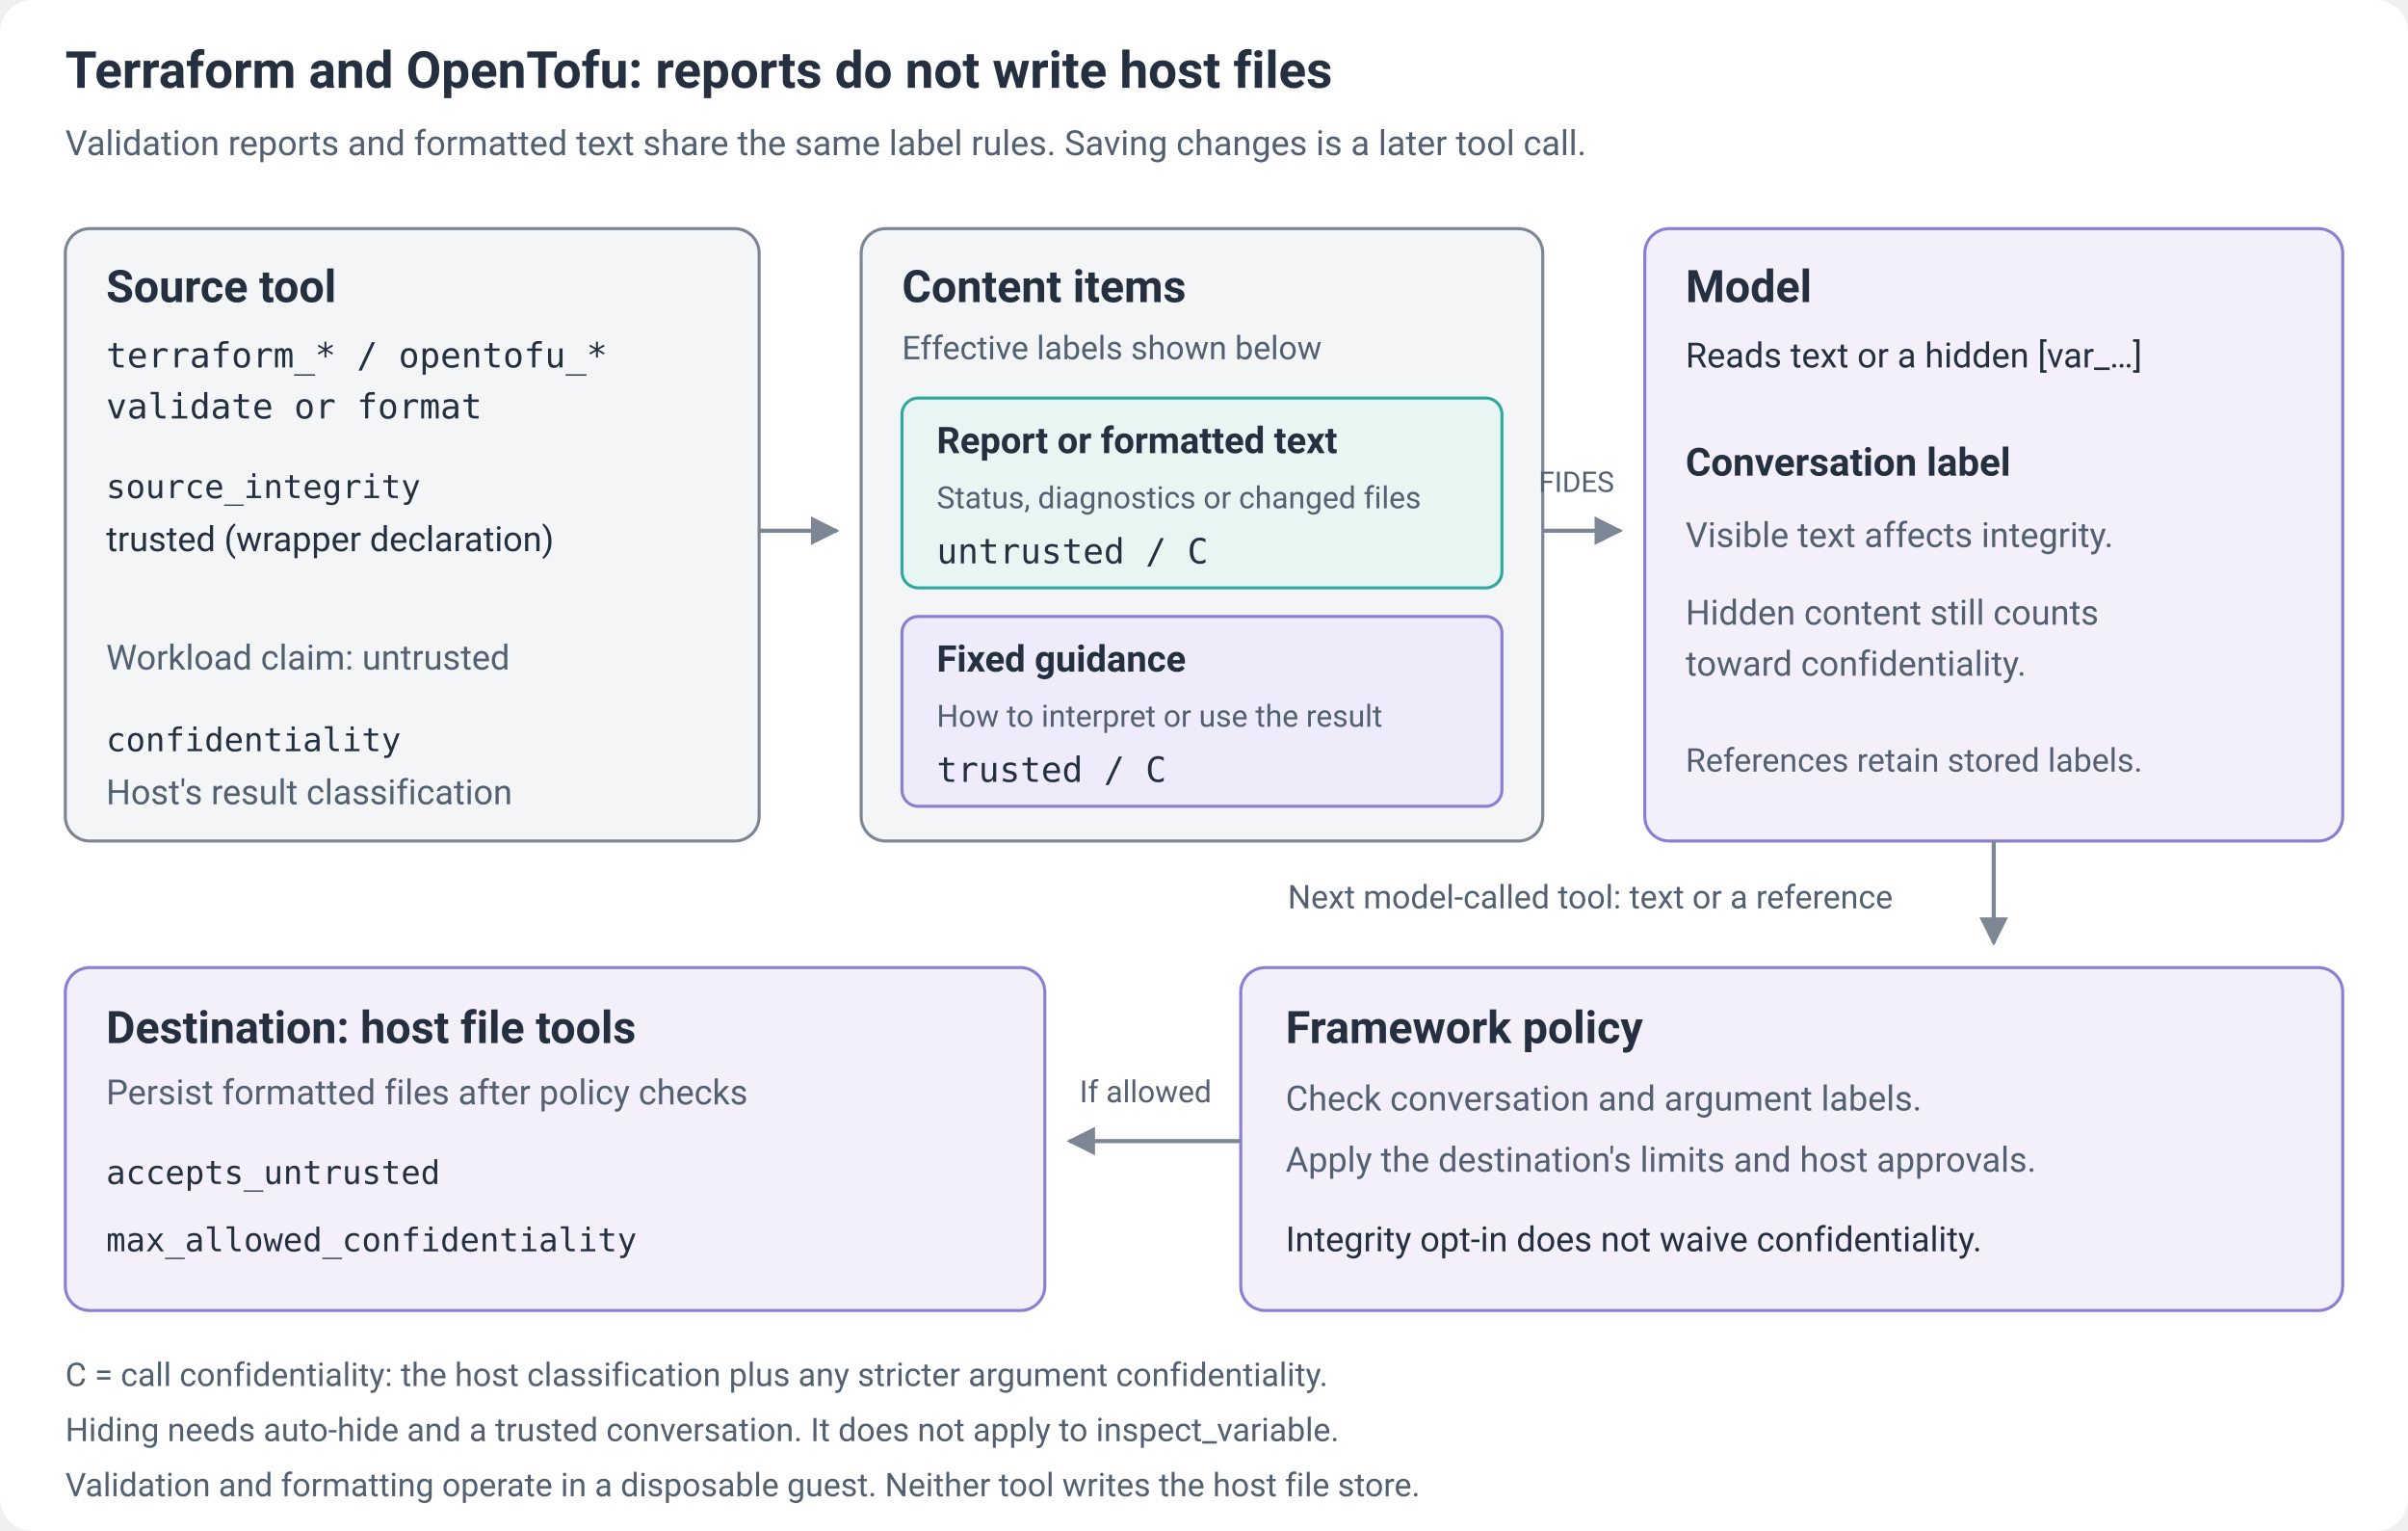
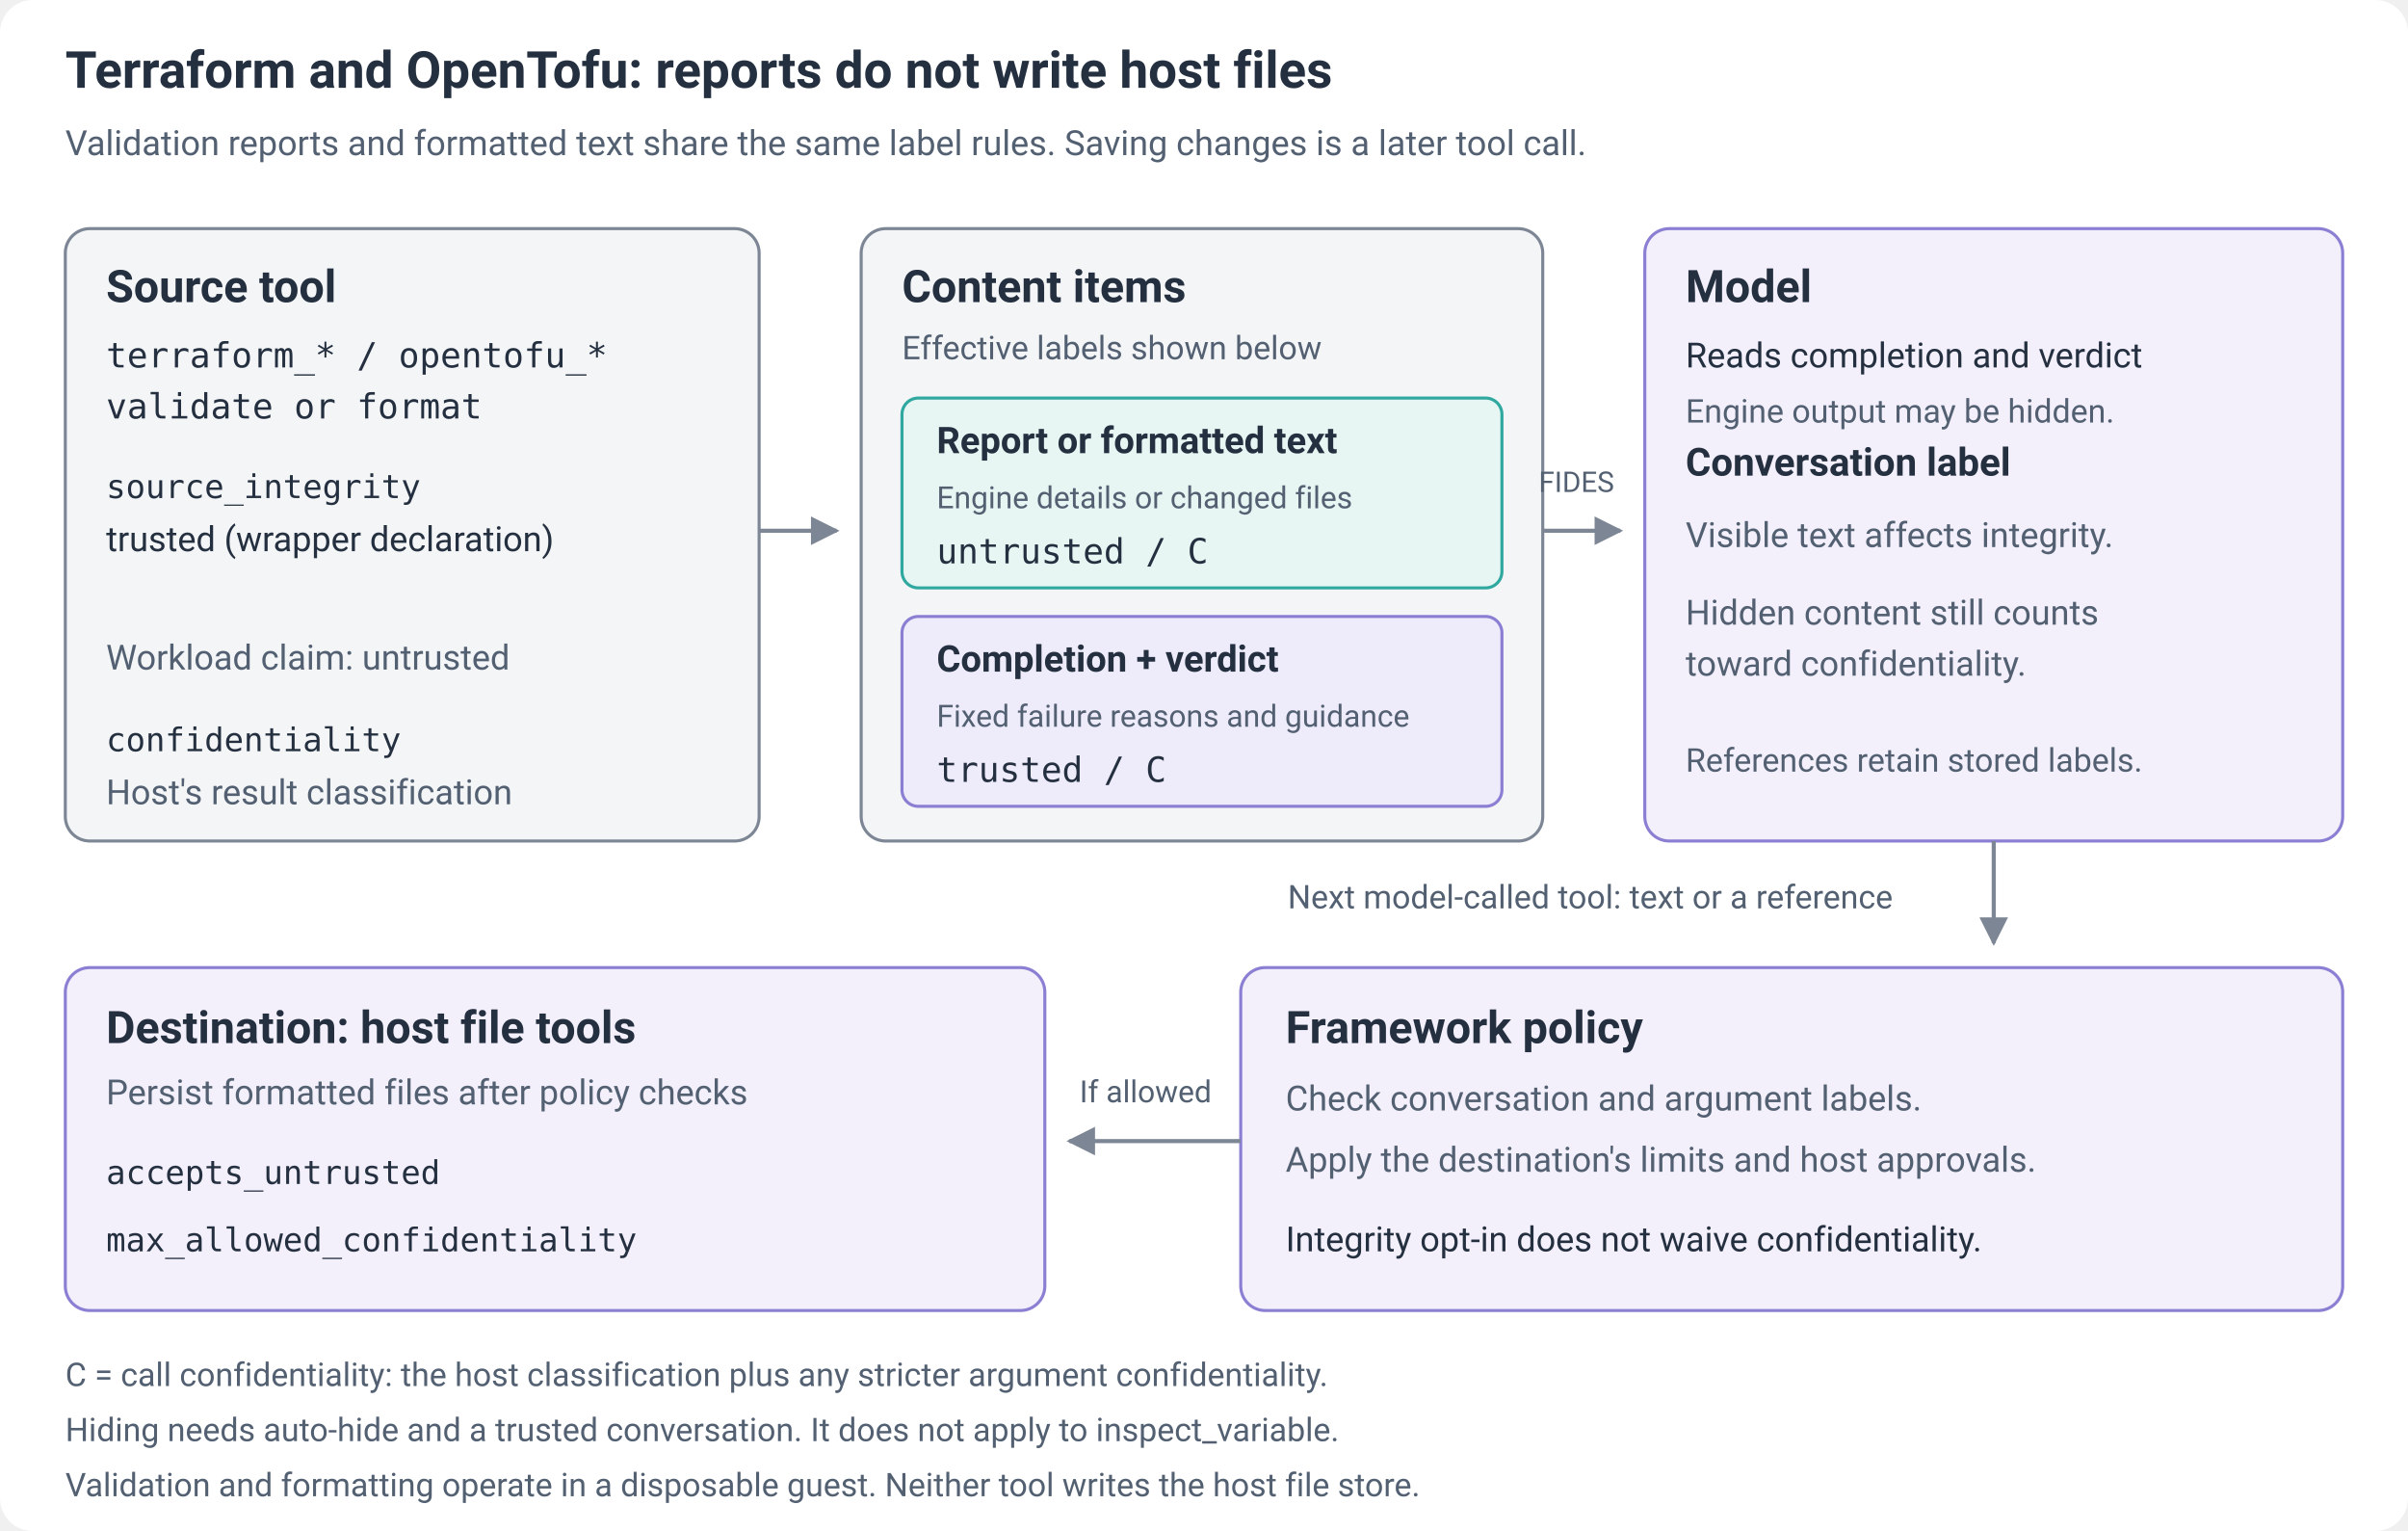
<svg xmlns="http://www.w3.org/2000/svg" viewBox="0 0 1180 750" width="1180" height="750" role="img" aria-labelledby="terraform-title terraform-desc" font-family="ui-sans-serif, system-ui, -apple-system, 'Segoe UI', Roboto, Helvetica, Arial, sans-serif">
  <defs>
    <marker id="terraform-arrow" viewBox="0 0 10 10" refX="9" refY="5" markerWidth="7" markerHeight="7" orient="auto-start-reverse">
      <path d="M 0 0 L 10 5 L 0 10 z" fill="#7d8694" />
    </marker>
  </defs>
  <rect width="1180" height="750" rx="16" fill="#ffffff" />
  <text x="32" y="43" font-size="25" font-weight="600" fill="#243040">Terraform and OpenTofu: reports do not write host files</text>
  <text x="32" y="76" font-size="17" fill="#526072">Validation reports and formatted text share the same label rules. Saving changes is a later tool call.</text>
  <rect x="32" y="112" width="340" height="300" rx="12" fill="#f4f5f7" stroke="#7d8694" stroke-width="1.5" />
  <text x="52" y="148" font-size="22" font-weight="600" fill="#243040">Source tool</text>
  <text x="52" y="180" font-size="17" font-family="ui-monospace, Consolas, monospace" fill="#243040">terraform_* / opentofu_*</text>
  <text x="52" y="205" font-size="17" font-family="ui-monospace, Consolas, monospace" fill="#243040">validate or format</text>
  <text x="52" y="244" font-size="16" font-family="ui-monospace, Consolas, monospace" fill="#243040">source_integrity</text>
  <text x="52" y="270" font-size="17" fill="#243040">trusted (wrapper declaration)</text>
  <text x="52" y="328" font-size="17" fill="#526072">Workload claim: untrusted</text>
  <text x="52" y="368" font-size="16" font-family="ui-monospace, Consolas, monospace" fill="#243040">confidentiality</text>
  <text x="52" y="394" font-size="17" fill="#526072">Host's result classification</text>
  <path d="M 372 260 H 410" fill="none" stroke="#7d8694" stroke-width="2" marker-end="url(#terraform-arrow)" />
  <rect x="422" y="112" width="334" height="300" rx="12" fill="#f4f5f7" stroke="#7d8694" stroke-width="1.5" />
  <text x="442" y="148" font-size="22" font-weight="600" fill="#243040">Content items</text>
  <text x="442" y="176" font-size="16" fill="#526072">Effective labels shown below</text>
  <rect x="442" y="195" width="294" height="93" rx="8" fill="#e7f5f3" stroke="#2fa8a0" stroke-width="1.5" />
  <text x="459" y="222" font-size="18" font-weight="600" fill="#243040">Report or formatted text</text>
-   <text x="459" y="249" font-size="15" fill="#526072">Status, diagnostics or changed files</text>
+   <text x="459" y="249" font-size="15" fill="#526072">Engine details or changed files</text>
  <text x="459" y="276" font-size="17" font-family="ui-monospace, Consolas, monospace" fill="#243040">untrusted / C</text>
  <rect x="442" y="302" width="294" height="93" rx="8" fill="#eeebfa" stroke="#8b7fd4" stroke-width="1.5" />
-   <text x="459" y="329" font-size="18" font-weight="600" fill="#243040">Fixed guidance</text>
-   <text x="459" y="356" font-size="15" fill="#526072">How to interpret or use the result</text>
+   <text x="459" y="329" font-size="18" font-weight="600" fill="#243040">Completion + verdict</text>
+   <text x="459" y="356" font-size="15" fill="#526072">Fixed failure reasons and guidance</text>
  <text x="459" y="383" font-size="17" font-family="ui-monospace, Consolas, monospace" fill="#243040">trusted / C</text>
  <path d="M 756 260 H 794" fill="none" stroke="#7d8694" stroke-width="2" marker-end="url(#terraform-arrow)" />
  <text x="754" y="241" font-size="14" fill="#526072">FIDES</text>
  <rect x="806" y="112" width="342" height="300" rx="12" fill="#f3f0fb" stroke="#8b7fd4" stroke-width="1.5" />
  <text x="826" y="148" font-size="22" font-weight="600" fill="#243040">Model</text>
-   <text x="826" y="180" font-size="17" fill="#243040">Reads text or a hidden [var_…]</text>
+   <text x="826" y="180" font-size="17" fill="#243040">Reads completion and verdict</text>
+   <text x="826" y="207" font-size="16" fill="#526072">Engine output may be hidden.</text>
  <text x="826" y="233" font-size="19" font-weight="600" fill="#243040">Conversation label</text>
  <text x="826" y="268" font-size="17" fill="#526072">Visible text affects integrity.</text>
  <text x="826" y="306" font-size="17" fill="#526072">Hidden content still counts</text>
  <text x="826" y="331" font-size="17" fill="#526072">toward confidentiality.</text>
  <text x="826" y="378" font-size="16" fill="#526072">References retain stored labels.</text>
  <path d="M 977 412 V 462" fill="none" stroke="#7d8694" stroke-width="2" marker-end="url(#terraform-arrow)" />
  <text x="631" y="445" font-size="16" fill="#526072">Next model-called tool: text or a reference</text>
  <rect x="608" y="474" width="540" height="168" rx="12" fill="#f3f0fb" stroke="#8b7fd4" stroke-width="1.5" />
  <text x="630" y="511" font-size="22" font-weight="600" fill="#243040">Framework policy</text>
  <text x="630" y="544" font-size="17" fill="#526072">Check conversation and argument labels.</text>
  <text x="630" y="574" font-size="17" fill="#526072">Apply the destination's limits and host approvals.</text>
  <text x="630" y="613" font-size="17" fill="#243040">Integrity opt-in does not waive confidentiality.</text>
  <path d="M 608 559 H 524" fill="none" stroke="#7d8694" stroke-width="2" marker-end="url(#terraform-arrow)" />
  <text x="529" y="540" font-size="15" fill="#526072">If allowed</text>
  <rect x="32" y="474" width="480" height="168" rx="12" fill="#f3f0fb" stroke="#8b7fd4" stroke-width="1.5" />
  <text x="52" y="511" font-size="22" font-weight="600" fill="#243040">Destination: host file tools</text>
  <text x="52" y="541" font-size="17" fill="#526072">Persist formatted files after policy checks</text>
  <text x="52" y="580" font-size="16" font-family="ui-monospace, Consolas, monospace" fill="#243040">accepts_untrusted</text>
  <text x="52" y="613" font-size="16" font-family="ui-monospace, Consolas, monospace" fill="#243040">max_allowed_confidentiality</text>
  <text x="32" y="679" font-size="16" fill="#526072">C = call confidentiality: the host classification plus any stricter argument confidentiality.</text>
  <text x="32" y="706" font-size="16" fill="#526072">Hiding needs auto-hide and a trusted conversation. It does not apply to inspect_variable.</text>
  <text x="32" y="733" font-size="16" fill="#526072">Validation and formatting operate in a disposable guest. Neither tool writes the host file store.</text>
</svg>
